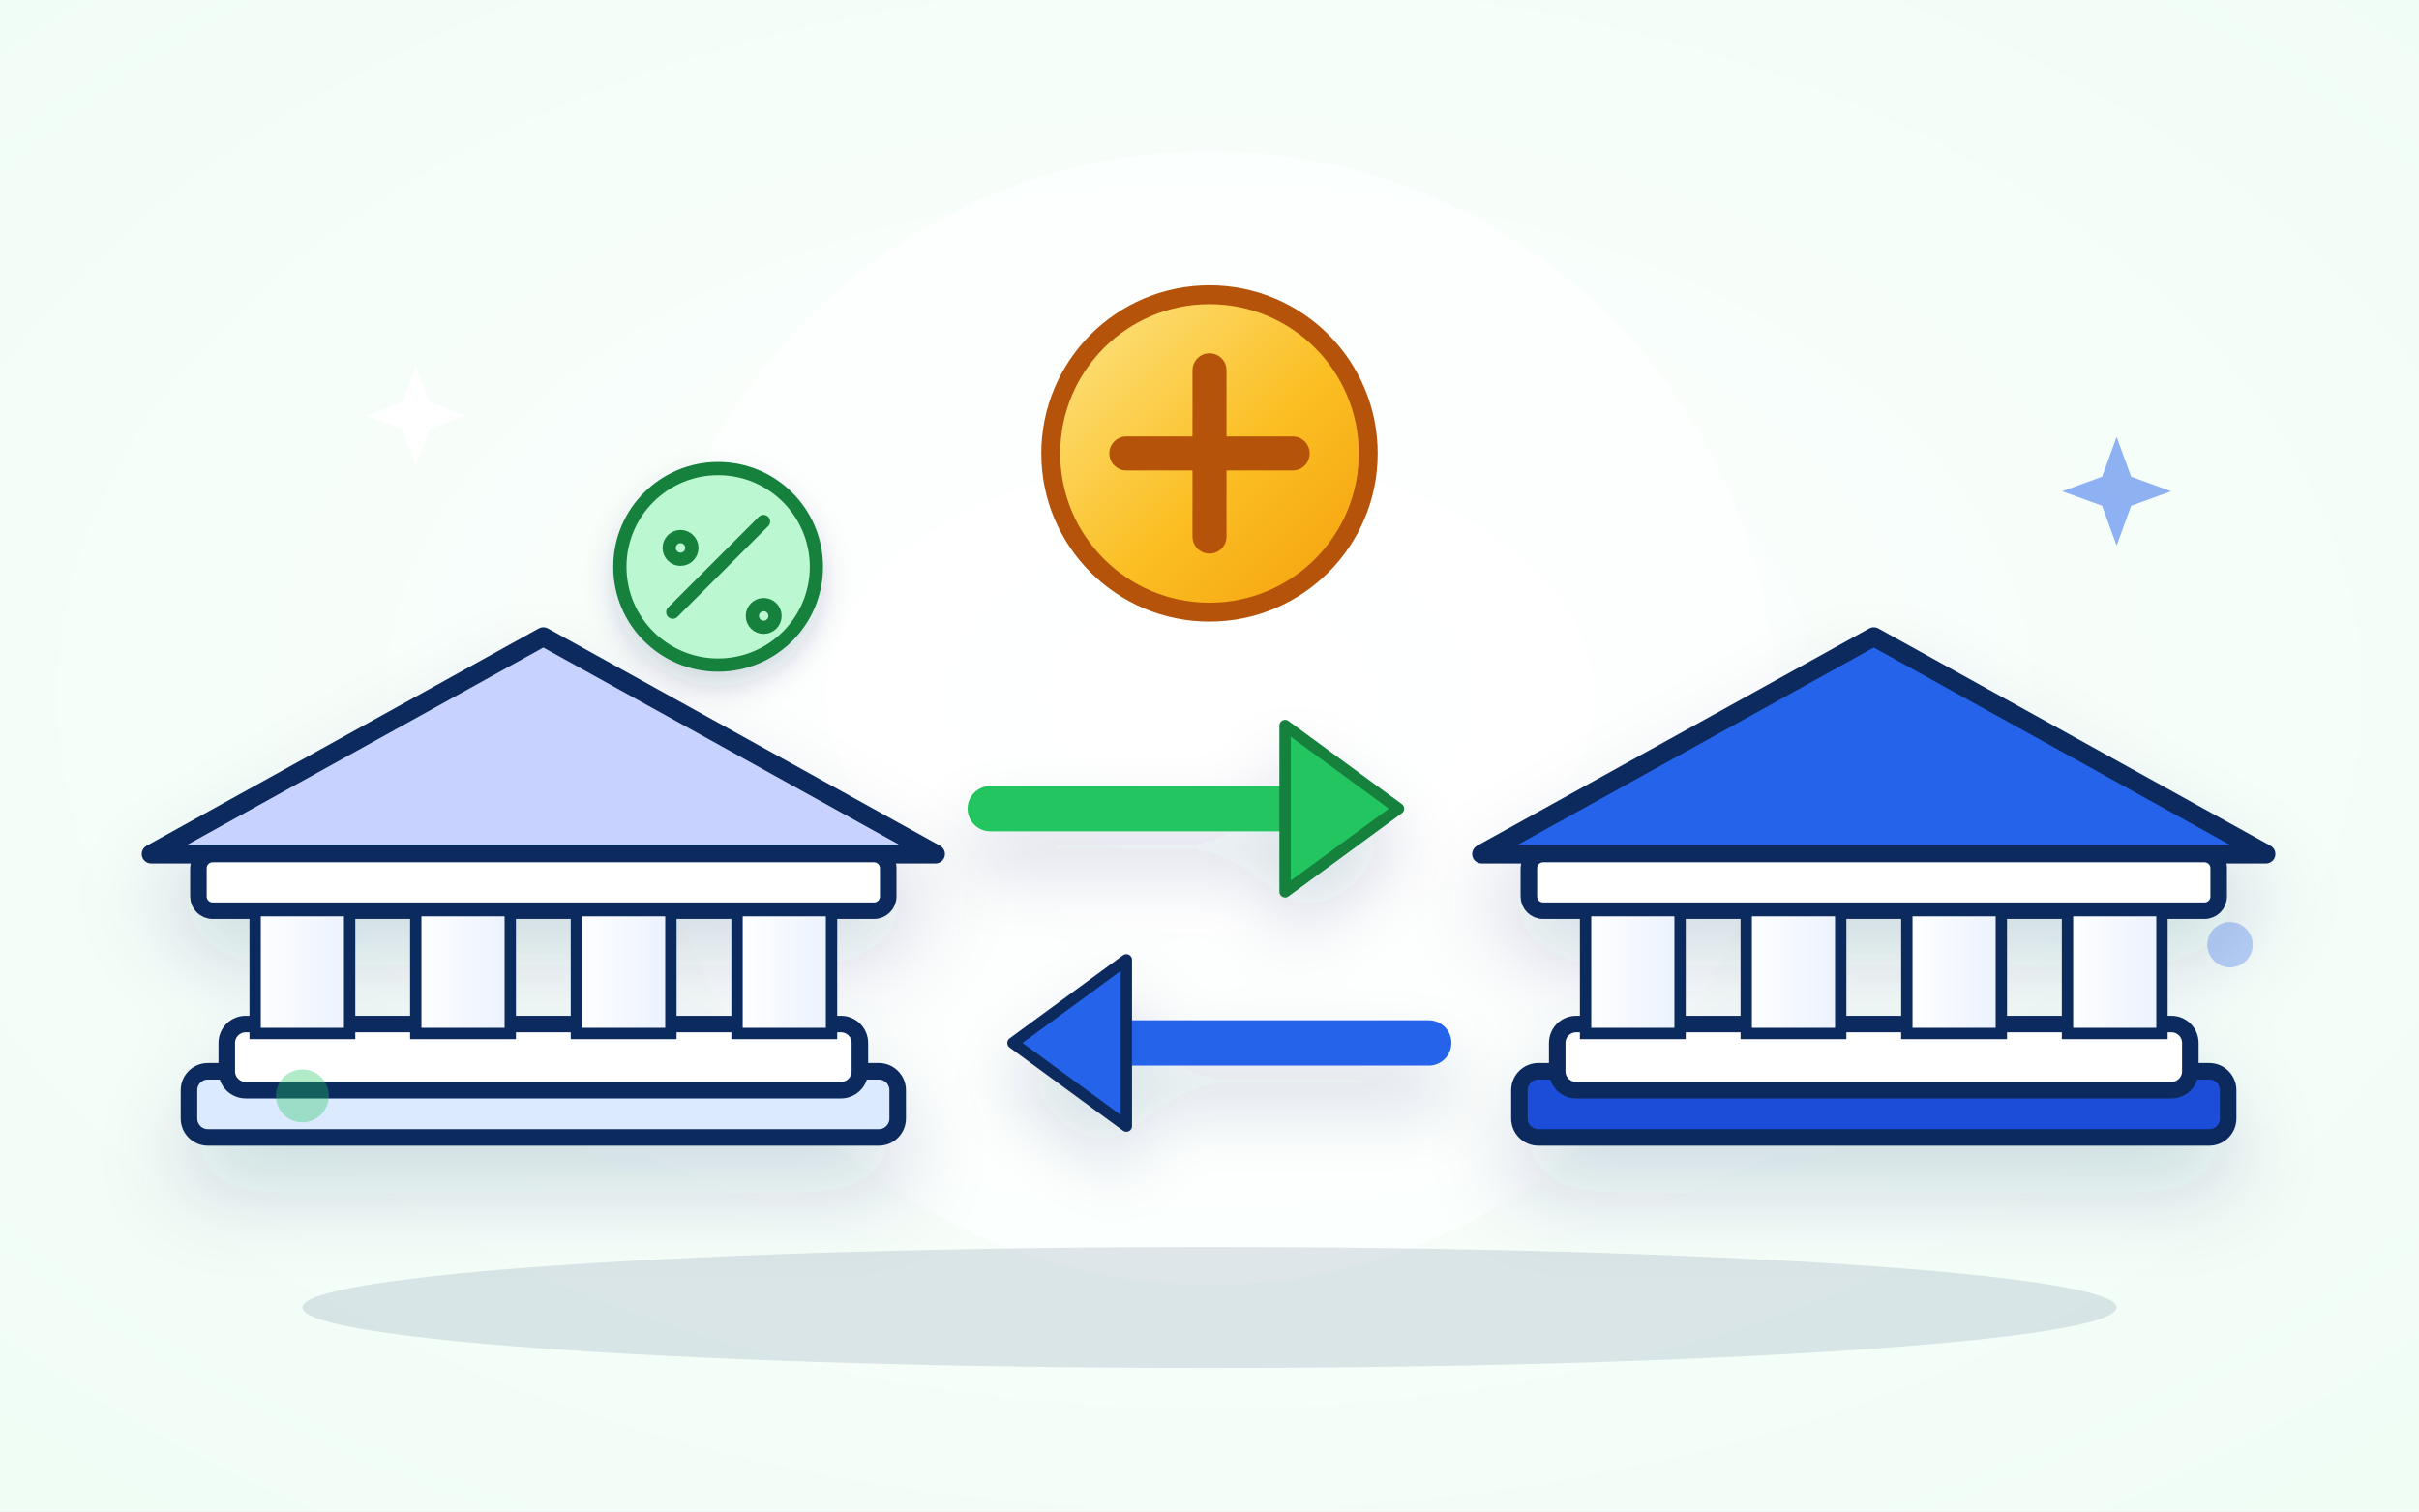
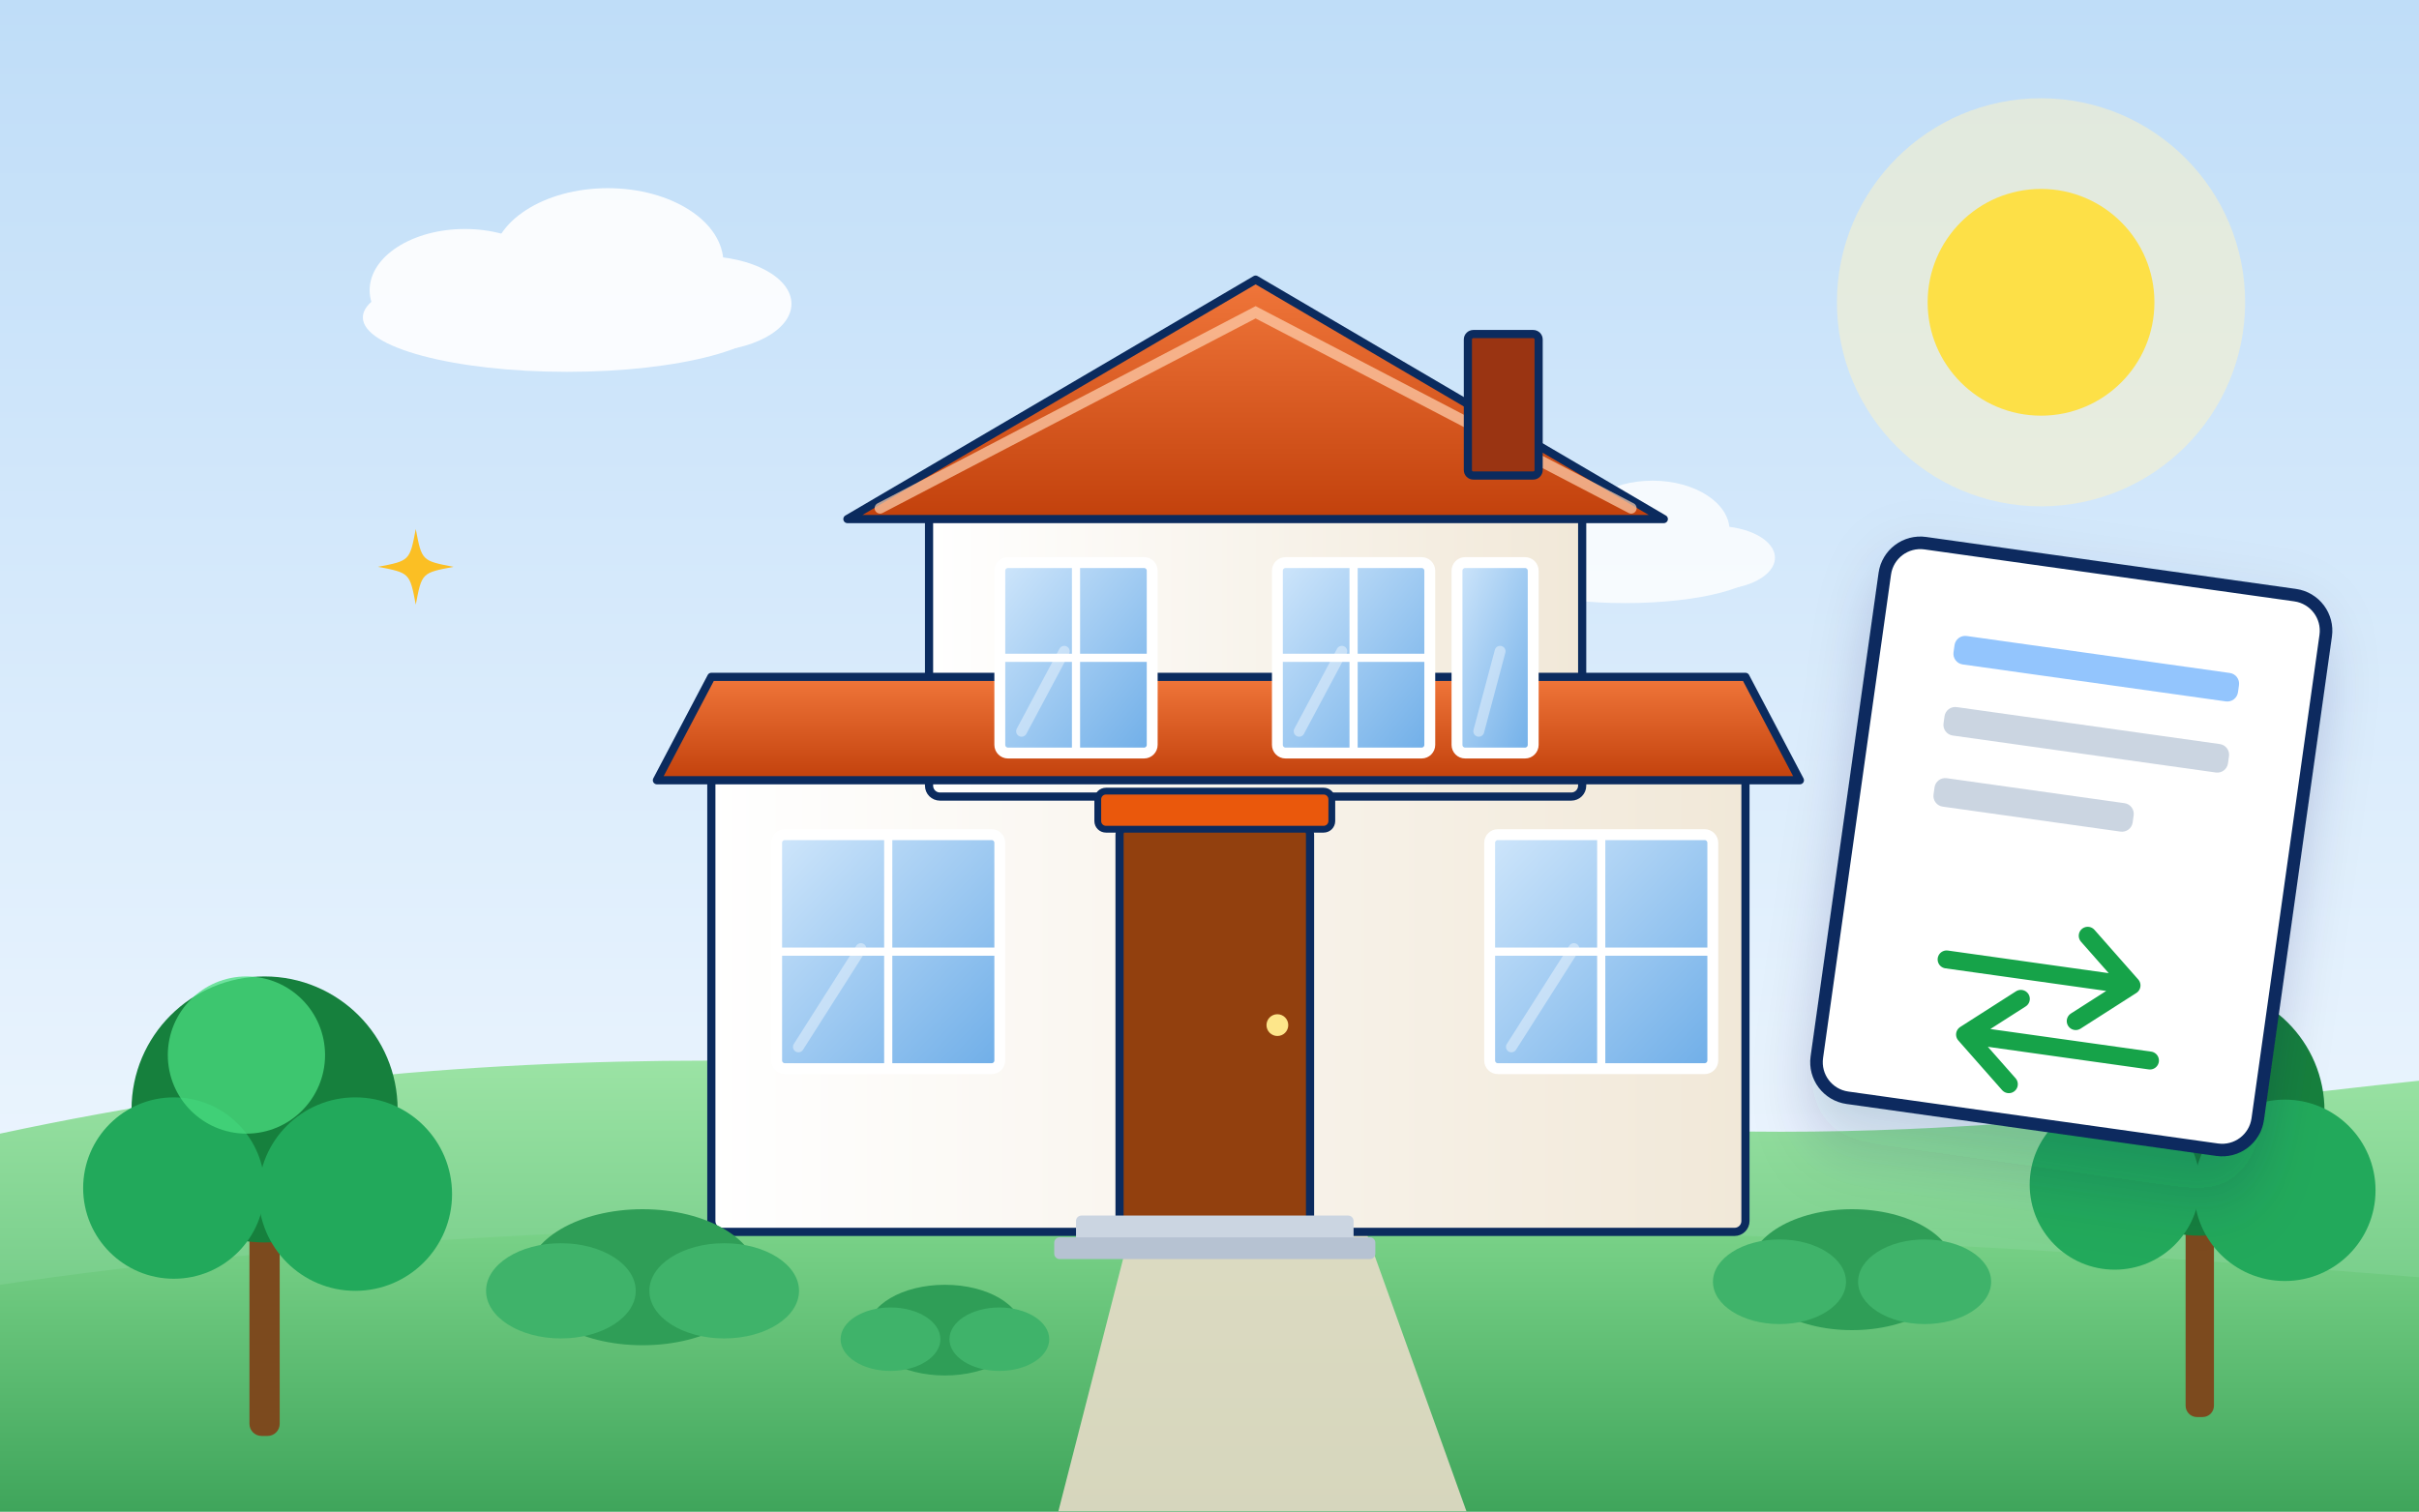
<svg xmlns="http://www.w3.org/2000/svg" viewBox="0 0 640 400" preserveAspectRatio="xMidYMid slice">
  <defs>
-     <radialGradient id="bg" cx="50%" cy="46%" r="72%">
-       <stop offset="0" stop-color="#fff" />
-       <stop offset="1" stop-color="#EFFDF5" />
-     </radialGradient>
+     <linearGradient id="sky" x1="0" y1="0" x2="0" y2="1">
+       <stop offset="0" stop-color="#BFDDF8" />
+       <stop offset=".65" stop-color="#E4F1FD" />
+       <stop offset="1" stop-color="#F6FAFF" />
+     </linearGradient>
+     <linearGradient id="dusk" x1="0" y1="0" x2="0" y2="1">
+       <stop offset="0" stop-color="#FDE7B8" />
+       <stop offset=".55" stop-color="#FDBA74" />
+       <stop offset="1" stop-color="#F97316" />
+     </linearGradient>
+     <linearGradient id="mint" x1="0" y1="0" x2="0" y2="1">
+       <stop offset="0" stop-color="#DDF3E6" />
+       <stop offset="1" stop-color="#F3FBF6" />
+     </linearGradient>
+     <linearGradient id="cream" x1="0" y1="0" x2="0" y2="1">
+       <stop offset="0" stop-color="#FFF4DC" />
+       <stop offset="1" stop-color="#FFFBF1" />
+     </linearGradient>
+     <linearGradient id="lav" x1="0" y1="0" x2="0" y2="1">
+       <stop offset="0" stop-color="#E9E4FB" />
+       <stop offset="1" stop-color="#F8F6FF" />
+     </linearGradient>
+     <linearGradient id="grass" x1="0" y1="0" x2="0" y2="1">
+       <stop offset="0" stop-color="#7BD389" />
+       <stop offset="1" stop-color="#3FA55B" />
+     </linearGradient>
+     <linearGradient id="grass2" x1="0" y1="0" x2="0" y2="1">
+       <stop offset="0" stop-color="#9BE3A4" />
+       <stop offset="1" stop-color="#56B972" />
+     </linearGradient>
    <linearGradient id="roof" x1="0" y1="0" x2="0" y2="1">
-       <stop offset="0" stop-color="#2563EB" />
+       <stop offset="0" stop-color="#F0763A" />
+       <stop offset="1" stop-color="#C2410C" />
+     </linearGradient>
+     <linearGradient id="roofd" x1="0" y1="0" x2="0" y2="1">
+       <stop offset="0" stop-color="#475569" />
+       <stop offset="1" stop-color="#1E293B" />
+     </linearGradient>
+     <linearGradient id="wall" x1="0" y1="0" x2="1" y2="0">
+       <stop offset="0" stop-color="#FFFFFF" />
+       <stop offset="1" stop-color="#F1E8D8" />
+     </linearGradient>
+     <linearGradient id="wallb" x1="0" y1="0" x2="1" y2="0">
+       <stop offset="0" stop-color="#EEF3FA" />
+       <stop offset="1" stop-color="#D3DEEE" />
+     </linearGradient>
+     <linearGradient id="glass" x1="0" y1="0" x2="1" y2="1">
+       <stop offset="0" stop-color="#CFE6FB" />
+       <stop offset="1" stop-color="#6FAEE8" />
+     </linearGradient>
+     <linearGradient id="blue" x1="0" y1="0" x2="1" y2="1">
+       <stop offset="0" stop-color="#60A5FA" />
      <stop offset="1" stop-color="#1D4ED8" />
    </linearGradient>
-     <linearGradient id="wall" x1="0" y1="0" x2="1" y2="0">
-       <stop offset="0" stop-color="#fff" />
-       <stop offset="1" stop-color="#EAF2FE" />
+     <linearGradient id="navy" x1="0" y1="0" x2="1" y2="1">
+       <stop offset="0" stop-color="#1E4A9A" />
+       <stop offset="1" stop-color="#0B2B5E" />
    </linearGradient>
    <linearGradient id="gold" x1="0" y1="0" x2="0" y2="1">
      <stop offset="0" stop-color="#FDE68A" />
-       <stop offset="1" stop-color="#F59E0B" />
+       <stop offset=".5" stop-color="#FBBF24" />
+       <stop offset="1" stop-color="#D97706" />
    </linearGradient>
-     <linearGradient id="goldH" x1="0" y1="0" x2="1" y2="1">
-       <stop offset="0" stop-color="#FDE68A" />
-       <stop offset=".55" stop-color="#FBBF24" />
-       <stop offset="1" stop-color="#F59E0B" />
+     <linearGradient id="green" x1="0" y1="0" x2="1" y2="1">
+       <stop offset="0" stop-color="#4ADE80" />
+       <stop offset="1" stop-color="#15803D" />
    </linearGradient>
-     <linearGradient id="ind" x1="0" y1="0" x2="1" y2="1">
-       <stop offset="0" stop-color="#60A5FA" />
-       <stop offset="1" stop-color="#1D4ED8" />
+     <linearGradient id="note" x1="0" y1="0" x2="1" y2="1">
+       <stop offset="0" stop-color="#D9F99D" />
+       <stop offset="1" stop-color="#86C44F" />
    </linearGradient>
-     <linearGradient id="leaf" x1="0" y1="0" x2="0" y2="1">
-       <stop offset="0" stop-color="#4ADE80" />
-       <stop offset="1" stop-color="#22C55E" />
+     <linearGradient id="teal" x1="0" y1="0" x2="1" y2="1">
+       <stop offset="0" stop-color="#5EEAD4" />
+       <stop offset="1" stop-color="#0F766E" />
    </linearGradient>
-     <filter id="sh" x="-30%" y="-30%" width="160%" height="170%">
-       <feDropShadow dx="0" dy="10" stdDeviation="9" flood-color="#0B2B5E" flood-opacity=".16" />
+     <linearGradient id="red" x1="0" y1="0" x2="1" y2="1">
+       <stop offset="0" stop-color="#FB7185" />
+       <stop offset="1" stop-color="#BE123C" />
+     </linearGradient>
+     <linearGradient id="purple" x1="0" y1="0" x2="1" y2="1">
+       <stop offset="0" stop-color="#A78BFA" />
+       <stop offset="1" stop-color="#6D28D9" />
+     </linearGradient>
+     <linearGradient id="steel" x1="0" y1="0" x2="1" y2="0">
+       <stop offset="0" stop-color="#E2E8F0" />
+       <stop offset="1" stop-color="#94A3B8" />
+     </linearGradient>
+     <filter id="sh" x="-30%" y="-30%" width="170%" height="180%">
+       <feDropShadow dx="0" dy="10" stdDeviation="9" flood-color="#0B2B5E" flood-opacity=".18" />
    </filter>
    <filter id="sh2" x="-30%" y="-30%" width="160%" height="170%">
-       <feDropShadow dx="0" dy="4" stdDeviation="4" flood-color="#0B2B5E" flood-opacity=".18" />
+       <feDropShadow dx="0" dy="4" stdDeviation="4" flood-color="#0B2B5E" flood-opacity=".2" />
    </filter>
  </defs>
-   <rect width="640" height="400" fill="url(#bg)" />
-   <circle cx="320" cy="190" r="150" fill="#fff" opacity=".55" />
-   <ellipse cx="320" cy="346" rx="240" ry="16" fill="#0B2B5E" opacity="0.12" />
-   <g transform="translate(50 176) scale(1.25)" filter="url(#sh)">
-     <rect x="0" y="86" width="150" height="14" rx="4" fill="#DBEAFE" stroke="#0B2B5E" stroke-width="3.5" />
-     <rect x="8" y="76" width="134" height="14" rx="4" fill="#fff" stroke="#0B2B5E" stroke-width="3.5" />
-     <polygon points="-8,40 75,-6 158,40" fill="#C7D2FE" stroke="#0B2B5E" stroke-width="4" stroke-linejoin="round" />
-     <rect x="2" y="40" width="146" height="12" rx="3" fill="#fff" stroke="#0B2B5E" stroke-width="3.5" />
+   <rect x="0" y="0" width="640" height="400" rx="0" fill="url(#sky)" />
+   <circle cx="540" cy="80" r="54" fill="#FFF3C4" opacity=".5" />
+   <circle cx="540" cy="80" r="30" fill="#FDE047" />
+   <g transform="translate(150 84) scale(0.9)" opacity="0.9">
+     <ellipse cx="0" cy="0" rx="60" ry="16" fill="#fff" />
+     <ellipse cx="-30" cy="-8" rx="28" ry="18" fill="#fff" />
+     <ellipse cx="12" cy="-16" rx="34" ry="22" fill="#fff" />
+     <ellipse cx="40" cy="-4" rx="26" ry="14" fill="#fff" />
  </g>
-   <rect x="67.5" y="241.0" width="25.0" height="32.5" fill="url(#wall)" stroke="#0B2B5E" stroke-width="3" />
-   <rect x="110.0" y="241.0" width="25.0" height="32.5" fill="url(#wall)" stroke="#0B2B5E" stroke-width="3" />
-   <rect x="152.5" y="241.0" width="25.0" height="32.5" fill="url(#wall)" stroke="#0B2B5E" stroke-width="3" />
-   <rect x="195.0" y="241.0" width="25.0" height="32.5" fill="url(#wall)" stroke="#0B2B5E" stroke-width="3" />
-   <g transform="translate(402 176) scale(1.25)" filter="url(#sh)">
-     <rect x="0" y="86" width="150" height="14" rx="4" fill="#1D4ED8" stroke="#0B2B5E" stroke-width="3.5" />
-     <rect x="8" y="76" width="134" height="14" rx="4" fill="#fff" stroke="#0B2B5E" stroke-width="3.5" />
-     <polygon points="-8,40 75,-6 158,40" fill="#2563EB" stroke="#0B2B5E" stroke-width="4" stroke-linejoin="round" />
-     <rect x="2" y="40" width="146" height="12" rx="3" fill="#fff" stroke="#0B2B5E" stroke-width="3.5" />
+   <g transform="translate(430 150) scale(0.6)" opacity="0.8">
+     <ellipse cx="0" cy="0" rx="60" ry="16" fill="#fff" />
+     <ellipse cx="-30" cy="-8" rx="28" ry="18" fill="#fff" />
+     <ellipse cx="12" cy="-16" rx="34" ry="22" fill="#fff" />
+     <ellipse cx="40" cy="-4" rx="26" ry="14" fill="#fff" />
  </g>
-   <rect x="419.5" y="241.0" width="25.0" height="32.5" fill="url(#wall)" stroke="#0B2B5E" stroke-width="3" />
-   <rect x="462.0" y="241.0" width="25.0" height="32.5" fill="url(#wall)" stroke="#0B2B5E" stroke-width="3" />
-   <rect x="504.5" y="241.0" width="25.0" height="32.5" fill="url(#wall)" stroke="#0B2B5E" stroke-width="3" />
-   <rect x="547.0" y="241.0" width="25.0" height="32.5" fill="url(#wall)" stroke="#0B2B5E" stroke-width="3" />
-   <g filter="url(#sh)">
-     <path d="M262 214h92" stroke="#22C55E" stroke-width="12" stroke-linecap="round" />
-     <path d="M340 192l30 22-30 22z" fill="#22C55E" stroke="#15803D" stroke-width="3" stroke-linejoin="round" />
-     <path d="M378 276h-92" stroke="#2563EB" stroke-width="12" stroke-linecap="round" />
-     <path d="M298 254l-30 22 30 22z" fill="#2563EB" stroke="#0B2B5E" stroke-width="3" stroke-linejoin="round" />
+   <path d="M0 300C140 270 260 280 400 296C500 306 580 292 640 286V400H0Z" fill="url(#grass2)" />
+   <path d="M0 340C160 316 420 320 640 338V400H0Z" fill="url(#grass)" />
+   <g transform="translate(70 332) scale(0.8)">
+     <rect x="-5" y="-10" width="10" height="70" rx="4" fill="#7C4A1E" />
+     <circle cx="0" cy="-48" r="44" fill="#16803D" />
+     <circle cx="-30" cy="-22" r="30" fill="#22A95B" />
+     <circle cx="30" cy="-20" r="32" fill="#22A95B" />
+     <circle cx="-6" cy="-66" r="26" fill="#4ADE80" opacity=".75" />
  </g>
-   <circle cx="320" cy="120" r="42" fill="url(#goldH)" stroke="#B45309" stroke-width="5" />
-   <path d="M320 98v44M298 120h44" stroke="#B45309" stroke-width="9" stroke-linecap="round" />
-   <g filter="url(#sh2)">
-     <circle cx="190" cy="150" r="26" fill="#BBF7D0" stroke="#15803D" stroke-width="3.5" />
-     <path d="M178 162l24-24M180 142a3 3 0 1 0 .1 0M202 160a3 3 0 1 0 .1 0" fill="none" stroke="#15803D" stroke-width="3.5" stroke-linecap="round" />
+   <g transform="translate(582 330) scale(0.75)">
+     <rect x="-5" y="-10" width="10" height="70" rx="4" fill="#7C4A1E" />
+     <circle cx="0" cy="-48" r="44" fill="#16803D" />
+     <circle cx="-30" cy="-22" r="30" fill="#22A95B" />
+     <circle cx="30" cy="-20" r="32" fill="#22A95B" />
+     <circle cx="-6" cy="-66" r="26" fill="#4ADE80" opacity=".75" />
  </g>
-   <path d="M110 96.8L113.52 106.48 123.2 110 113.52 113.52 110 123.2 106.48 113.52 96.8 110 106.48 106.48Z" fill="#fff" opacity="1" />
-   <path d="M560 115.6L563.84 126.16 574.4 130 563.84 133.84 560 144.4 556.16 133.84 545.6 130 556.16 126.16Z" fill="#2563EB" opacity="0.5" />
-   <circle cx="80" cy="290" r="7" fill="#22C55E" opacity="0.35" />
-   <circle cx="590" cy="250" r="6" fill="#2563EB" opacity="0.3" />
+   <path d="M280 400L300 322H360L388 400Z" fill="#E7DCC8" opacity=".9" />
+   <g transform="translate(325 326) scale(0.72)">
+     <rect x="-190" y="-170" width="380" height="170" rx="4" fill="url(#wall)" stroke="#0B2B5E" stroke-width="3" />
+     <rect x="-110" y="-270" width="240" height="110" rx="4" fill="url(#wall)" stroke="#0B2B5E" stroke-width="3" />
+     <path d="M-140 -262L10 -350L160 -262z" fill="url(#roof)" stroke="#0B2B5E" stroke-width="3" stroke-linejoin="round" />
+     <path d="M-128 -266L10 -338L148 -266" fill="none" stroke="#FFD2B0" stroke-width="4" opacity=".7" stroke-linecap="round" />
+     <rect x="88" y="-330" width="26" height="52" rx="2" fill="#9A3412" stroke="#0B2B5E" stroke-width="3" />
+     <path d="M-210 -166L-190 -204H190L210 -166z" fill="url(#roof)" stroke="#0B2B5E" stroke-width="3" stroke-linejoin="round" />
+     <rect x="-84" y="-246" width="56" height="70" rx="3" fill="url(#glass)" stroke="#fff" stroke-width="4" />
+     <path d="M-56 -246v70M-84 -211h56" fill="none" stroke="#fff" stroke-width="3" />
+     <path d="M-76 -184l15.68 -29.4" fill="none" stroke="#fff" stroke-width="4" opacity=".4" stroke-linecap="round" />
+     <rect x="18" y="-246" width="56" height="70" rx="3" fill="url(#glass)" stroke="#fff" stroke-width="4" />
+     <path d="M46 -246v70M18 -211h56" fill="none" stroke="#fff" stroke-width="3" />
+     <path d="M26 -184l15.68 -29.4" fill="none" stroke="#fff" stroke-width="4" opacity=".4" stroke-linecap="round" />
+     <rect x="84" y="-246" width="28" height="70" rx="3" fill="url(#glass)" stroke="#fff" stroke-width="4" />
+     <path d="M92 -184l7.84 -29.4" fill="none" stroke="#fff" stroke-width="4" opacity=".4" stroke-linecap="round" />
+     <rect x="-166" y="-146" width="82" height="86" rx="3" fill="url(#glass)" stroke="#fff" stroke-width="4" />
+     <path d="M-125 -146v86M-166 -103h82" fill="none" stroke="#fff" stroke-width="3" />
+     <path d="M-158 -68l22.96 -36.12" fill="none" stroke="#fff" stroke-width="4" opacity=".4" stroke-linecap="round" />
+     <rect x="96" y="-146" width="82" height="86" rx="3" fill="url(#glass)" stroke="#fff" stroke-width="4" />
+     <path d="M137 -146v86M96 -103h82" fill="none" stroke="#fff" stroke-width="3" />
+     <path d="M104 -68l22.96 -36.12" fill="none" stroke="#fff" stroke-width="4" opacity=".4" stroke-linecap="round" />
+     <rect x="-40" y="-150" width="70" height="150" rx="4" fill="#92400E" stroke="#0B2B5E" stroke-width="3" />
+     <circle cx="18" cy="-76" r="4" fill="#FDE68A" />
+     <rect x="-48" y="-162" width="86" height="14" rx="3" fill="#EA580C" stroke="#0B2B5E" stroke-width="2.5" />
+     <rect x="-56" y="-6" width="102" height="10" rx="2" fill="#CBD5E1" />
+     <rect x="-64" y="2" width="118" height="8" rx="2" fill="#B6C2D2" />
+   </g>
+   <g transform="translate(170 338) scale(0.9)">
+     <ellipse cx="0" cy="0" rx="34" ry="20" fill="#2F9E57" />
+     <ellipse cx="-24" cy="4" rx="22" ry="14" fill="#3FB36A" />
+     <ellipse cx="24" cy="4" rx="22" ry="14" fill="#3FB36A" />
+   </g>
+   <g transform="translate(490 336) scale(0.8)">
+     <ellipse cx="0" cy="0" rx="34" ry="20" fill="#2F9E57" />
+     <ellipse cx="-24" cy="4" rx="22" ry="14" fill="#3FB36A" />
+     <ellipse cx="24" cy="4" rx="22" ry="14" fill="#3FB36A" />
+   </g>
+   <g transform="translate(250 352) scale(0.6)">
+     <ellipse cx="0" cy="0" rx="34" ry="20" fill="#2F9E57" />
+     <ellipse cx="-24" cy="4" rx="22" ry="14" fill="#3FB36A" />
+     <ellipse cx="24" cy="4" rx="22" ry="14" fill="#3FB36A" />
+   </g>
+   <path d="M110 140C111.6 148.4 111.6 148.4 120 150C111.6 151.6 111.6 151.6 110 160C108.4 151.6 108.4 151.6 100 150C108.4 148.4 108.4 148.4 110 140z" fill="#FBBF24" />
+   <path d="M560 212C561.28 218.72 561.28 218.72 568 220C561.28 221.28 561.28 221.28 560 228C558.72 221.28 558.72 221.28 552 220C558.72 218.72 558.72 218.72 560 212z" fill="#fff" />
+   <g transform="translate(548 224) rotate(8) scale(.95)" filter="url(#sh)">
+     <rect x="-62" y="-78" width="124" height="156" rx="10" fill="#fff" stroke="#0B2B5E" stroke-width="3.5" />
+     <rect x="-40" y="-54" width="80" height="8" rx="3" fill="#93C5FD" />
+     <rect x="-40" y="-34" width="80" height="8" rx="3" fill="#CBD5E1" />
+     <rect x="-40" y="-14" width="56" height="8" rx="3" fill="#CBD5E1" />
+     <path d="M-30 36H20M8 24L22 36L8 48M30 56H-20M-8 44L-22 56L-8 68" fill="none" stroke="#16A34A" stroke-width="5" stroke-linecap="round" stroke-linejoin="round" />
+   </g>
</svg>
